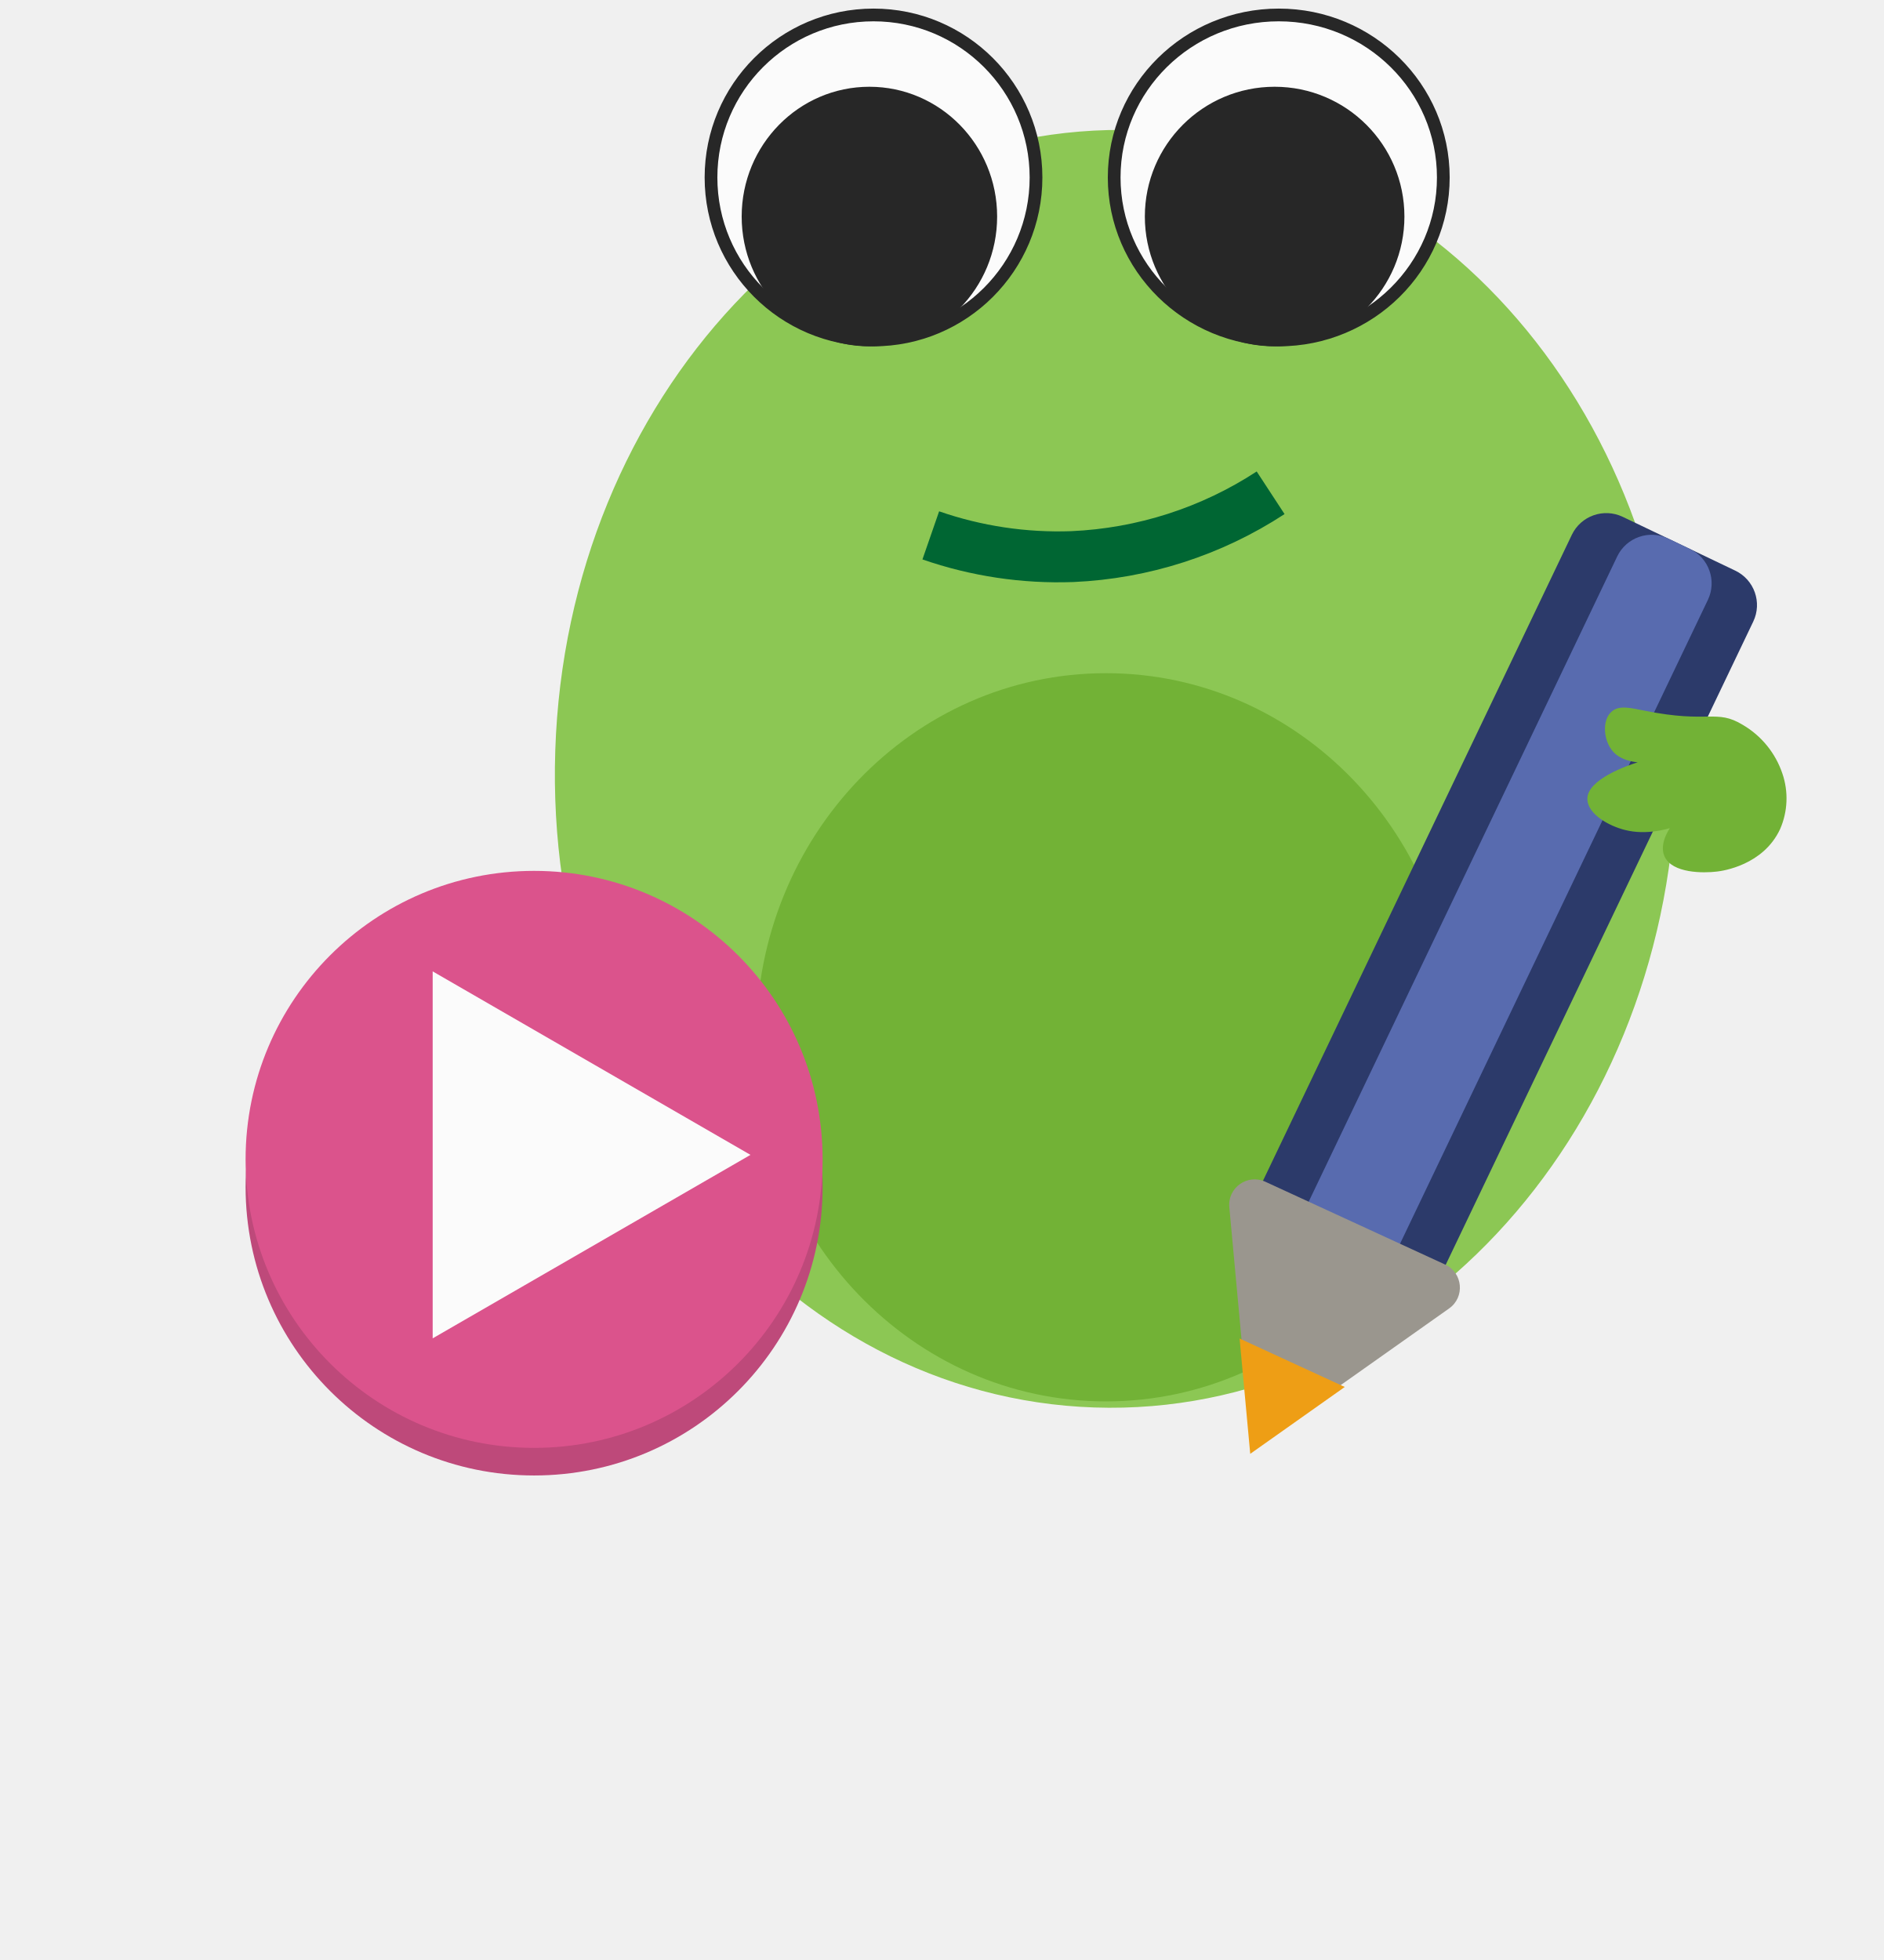
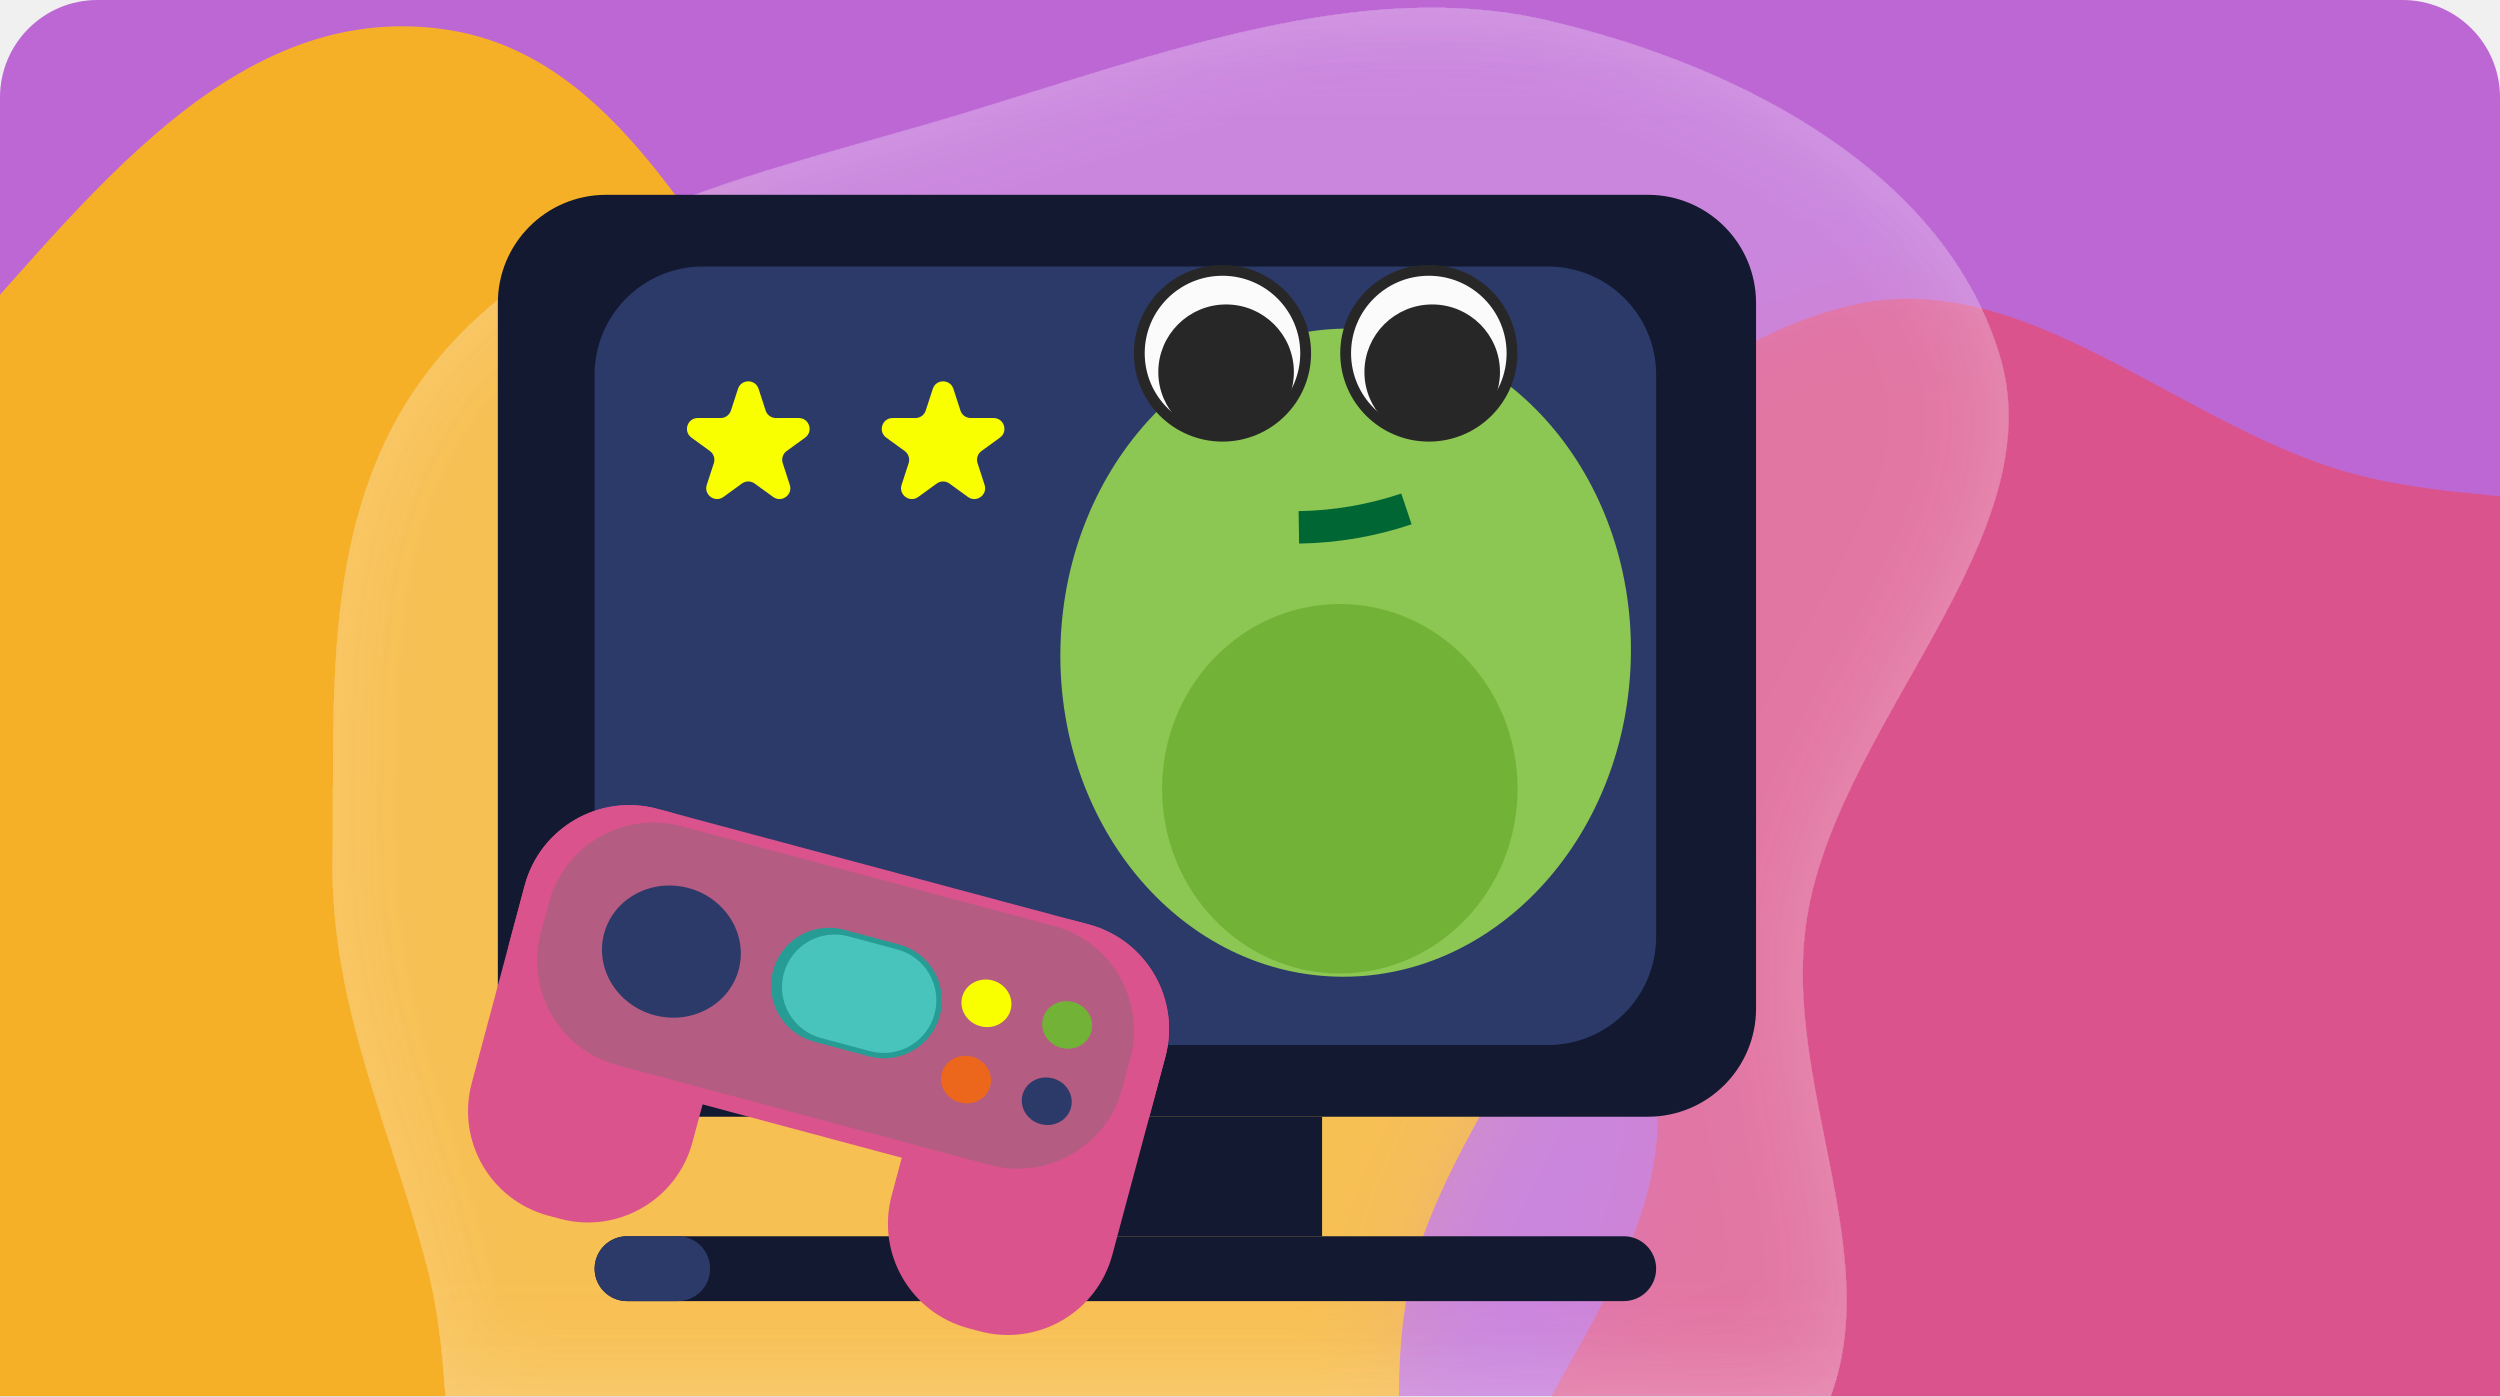
- <svg xmlns="http://www.w3.org/2000/svg" width="148" height="154" viewBox="0 0 148 154" fill="none">
-   <path d="M131.677 61.869C132.597 34.156 113.631 11.036 89.317 10.23C65.003 9.423 44.547 31.235 43.628 58.948C42.709 86.662 61.674 109.781 85.988 110.588C110.302 111.394 130.758 89.582 131.677 61.869Z" fill="#8CC754" />
-   <path d="M73.131 42.065C76.703 43.304 80.473 43.869 84.25 43.733C89.8 43.49 95.183 41.758 99.832 38.718" stroke="#006633" stroke-width="4" stroke-miterlimit="10" />
-   <path d="M68.631 26.712C75.683 26.712 81.399 20.995 81.399 13.944C81.399 6.892 75.683 1.175 68.631 1.175C61.58 1.175 55.863 6.892 55.863 13.944C55.863 20.995 61.58 26.712 68.631 26.712Z" fill="#FBFBFB" stroke="#272727" stroke-miterlimit="10" />
-   <path d="M68.308 26.712C73.575 26.712 77.844 22.37 77.844 17.014C77.844 11.659 73.575 7.317 68.308 7.317C63.042 7.317 58.773 11.659 58.773 17.014C58.773 22.37 63.042 26.712 68.308 26.712Z" fill="#272727" stroke="#272727" stroke-miterlimit="10" />
-   <path d="M100.47 26.712C107.611 26.712 113.4 20.995 113.4 13.944C113.4 6.892 107.611 1.175 100.47 1.175C93.329 1.175 87.54 6.892 87.54 13.944C87.54 20.995 93.329 26.712 100.47 26.712Z" fill="#FBFBFB" stroke="#272727" stroke-miterlimit="10" />
-   <path d="M86.895 110.109C102.069 110.109 114.371 97.301 114.371 81.501C114.371 65.702 102.069 52.894 86.895 52.894C71.72 52.894 59.419 65.702 59.419 81.501C59.419 97.301 71.72 110.109 86.895 110.109Z" fill="#72B236" />
-   <path d="M100.147 26.712C105.503 26.712 109.844 22.37 109.844 17.014C109.844 11.659 105.503 7.317 100.147 7.317C94.791 7.317 90.45 11.659 90.45 17.014C90.45 22.37 94.791 26.712 100.147 26.712Z" fill="#272727" stroke="#272727" stroke-miterlimit="10" />
-   <rect x="124.792" y="39.315" width="15.8" height="66.584" rx="3" transform="rotate(25.5534 124.792 39.3145)" fill="#2C3A6A" />
-   <rect x="128.355" y="41.018" width="7.9" height="66.584" rx="3" transform="rotate(25.5534 128.355 41.0183)" fill="#586BAF" />
-   <path d="M96.587 94.85C96.445 93.317 98.017 92.205 99.415 92.85L113.54 99.355C114.938 99.999 115.115 101.916 113.858 102.805L101.161 111.784C99.904 112.673 98.156 111.868 98.015 110.335L96.587 94.85Z" fill="#9A968E" />
-   <path d="M97.394 105.17L105.658 108.976L98.23 114.23L97.394 105.17Z" fill="#EE9E15" />
-   <circle cx="41.964" cy="93.262" r="22.668" fill="#BE497A" />
-   <circle cx="41.964" cy="91.094" r="22.668" fill="#DB538C" />
-   <path d="M33.995 76.323L58.965 90.74L33.995 105.156L33.995 76.323Z" fill="#FBFBFB" />
-   <path d="M129.203 55.965C134.301 56.991 134.806 55.808 136.875 57.066C138.308 57.908 139.39 59.239 139.921 60.815C140.401 62.212 140.339 63.739 139.747 65.093C138.456 67.866 135.328 68.305 134.897 68.354C133.83 68.487 131.43 68.495 130.883 67.212C130.445 66.178 131.471 64.878 131.545 64.787C131.908 64.357 132.352 64.002 132.852 63.743C133.352 63.485 133.898 63.328 134.459 63.281C134.517 63.438 130.933 65.904 127.714 65.093C126.464 64.787 124.883 63.885 124.842 62.801C124.792 61.402 127.747 60.252 129.294 59.846C130.208 59.625 131.138 59.478 132.075 59.408C132.075 59.408 128.235 60.55 126.828 58.969C126.1 58.142 126.001 56.627 126.696 56.015C127.225 55.518 128.111 55.75 129.203 55.965Z" fill="#72B236" stroke="#72B236" stroke-width="0.25" stroke-miterlimit="10" />
+ <svg xmlns="http://www.w3.org/2000/svg" width="231" height="129" viewBox="0 0 231 129" fill="none">
+   <g clip-path="url(#clip0)">
+     <path d="M231 9C231 4.029 226.971 0 222 0H-1C-5.971 0 -10 4.029 -10 9V135H231V9Z" fill="#BD67D5" />
+     <path fill-rule="evenodd" clip-rule="evenodd" d="M216.435 43.494C200.741 38.803 186.795 24.477 171.015 28.226C154.965 32.04 142.166 46.654 138.522 62.006C135.101 76.417 153.182 88.618 153.158 103.461C153.128 122.18 129.931 139.014 138.369 156.102C146.335 172.233 170.763 179.068 189.006 176.055C206.526 173.162 209.672 148.398 225.894 141.649C242.247 134.845 267.259 152.06 278.404 138.86C288.904 126.423 271.248 108.413 267.248 92.668C263.869 79.37 266.955 63.687 256.81 53.869C246.739 44.123 230.078 47.572 216.435 43.494Z" fill="#DB538C" />
+     <path fill-rule="evenodd" clip-rule="evenodd" d="M-7.183 35.117C-20.732 49.193 -35.734 63.886 -37.011 84.261C-38.268 104.318 -27.268 124.639 -13.834 141.261C-2.044 155.85 15.928 161.834 32.483 170.248C48.356 178.316 63.638 189.764 80.598 189.258C98.187 188.733 115.462 181.218 125.184 167.484C134.385 154.484 126.974 135.442 130.079 119.353C133.623 100.99 154.825 84.196 144.578 66.986C134.204 49.559 106.067 60.801 88.832 50.071C69.525 38.05 63.158 6.15 41.432 2.766C20.427 -0.506 6.603 20.794 -7.183 35.117Z" fill="#F6B028" />
+     <g filter="url(#filter0_bi)">
+       <path fill-rule="evenodd" clip-rule="evenodd" d="M39.45 116.993C44.095 134.786 37.077 160.181 54.038 168.723C70.61 177.071 92.412 159.521 112.11 153.59C130.604 148.021 153.897 150.035 165.7 135.102C177.574 120.078 163.809 101.56 167.097 84.017C170.418 66.305 189.634 49.476 184.827 33.059C179.891 16.203 161.365 6.201 143.053 1.904C125.777 -2.15 107.027 5.018 88.833 10.536C71.59 15.765 52.133 19.338 40.649 32.962C29.416 46.287 30.961 63.651 30.736 79.457C30.544 92.952 36.131 104.278 39.45 116.993Z" fill="white" fill-opacity="0.2" />
+     </g>
+     <rect x="46" y="18" width="116.259" height="85.186" rx="10" fill="#131930" />
+     <rect x="54.942" y="24.626" width="98.085" height="71.935" rx="10" fill="#2C3A6A" />
+     <rect x="86.388" y="103.186" width="35.772" height="11.043" fill="#131930" />
+     <rect x="86.388" y="103.186" width="9.808" height="11.043" fill="#2C3A6A" />
+     <rect x="54.942" y="114.228" width="98.085" height="5.995" rx="2.997" fill="#131930" />
+     <rect x="54.942" y="114.228" width="10.674" height="5.995" rx="2.997" fill="#2C3A6A" />
+     <path d="M150.678 61.178C151.228 44.647 139.881 30.857 125.333 30.375C110.785 29.894 98.546 42.905 97.996 59.435C97.446 75.966 108.793 89.756 123.341 90.237C137.889 90.719 150.128 77.708 150.678 61.178Z" fill="#8CC754" />
+     <path d="M112.957 40.304C117.202 40.304 120.643 36.874 120.643 32.642C120.643 28.41 117.202 24.98 112.957 24.98C108.713 24.98 105.271 28.41 105.271 32.642C105.271 36.874 108.713 40.304 112.957 40.304Z" fill="#FBFBFB" stroke="#272727" stroke-miterlimit="10" />
+     <path d="M113.29 40.122C116.473 40.122 119.054 37.55 119.054 34.377C119.054 31.204 116.473 28.631 113.29 28.631C110.108 28.631 107.527 31.204 107.527 34.377C107.527 37.55 110.108 40.122 113.29 40.122Z" fill="#272727" stroke="#272727" stroke-miterlimit="10" />
+     <path d="M132.024 40.304C136.269 40.304 139.71 36.874 139.71 32.642C139.71 28.41 136.269 24.98 132.024 24.98C127.779 24.98 124.338 28.41 124.338 32.642C124.338 36.874 127.779 40.304 132.024 40.304Z" fill="#FBFBFB" stroke="#272727" stroke-miterlimit="10" />
+     <path d="M123.801 89.951C132.872 89.951 140.226 82.308 140.226 72.881C140.226 63.453 132.872 55.811 123.801 55.811C114.73 55.811 107.377 63.453 107.377 72.881C107.377 82.308 114.73 89.951 123.801 89.951Z" fill="#72B236" />
+     <path d="M132.336 40.122C135.519 40.122 138.099 37.55 138.099 34.377C138.099 31.204 135.519 28.631 132.336 28.631C129.153 28.631 126.573 31.204 126.573 34.377C126.573 37.55 129.153 40.122 132.336 40.122Z" fill="#272727" stroke="#272727" stroke-miterlimit="10" />
+     <path d="M120.015 48.727C123.397 48.677 126.751 48.102 129.956 47.024" stroke="#006633" stroke-width="3" stroke-miterlimit="10" />
+     <path d="M68.191 35.927C68.49 35.006 69.793 35.006 70.093 35.927L70.745 37.935C70.879 38.347 71.263 38.626 71.696 38.626H73.807C74.776 38.626 75.179 39.865 74.395 40.435L72.687 41.676C72.337 41.93 72.19 42.382 72.324 42.794L72.976 44.801C73.275 45.723 72.221 46.489 71.437 45.919L69.729 44.678C69.379 44.424 68.904 44.424 68.554 44.678L66.846 45.919C66.062 46.489 65.008 45.723 65.307 44.801L65.96 42.794C66.093 42.382 65.947 41.93 65.596 41.676L63.888 40.435C63.105 39.865 63.507 38.626 64.476 38.626H66.587C67.02 38.626 67.404 38.347 67.538 37.935L68.191 35.927Z" fill="#FAFF00" />
+     <path d="M86.191 35.927C86.49 35.006 87.793 35.006 88.093 35.927L88.745 37.935C88.879 38.347 89.263 38.626 89.696 38.626H91.807C92.776 38.626 93.179 39.865 92.395 40.435L90.687 41.676C90.337 41.93 90.19 42.382 90.324 42.794L90.976 44.801C91.275 45.723 90.221 46.489 89.437 45.919L87.729 44.678C87.379 44.424 86.904 44.424 86.554 44.678L84.846 45.919C84.062 46.489 83.008 45.723 83.307 44.801L83.96 42.794C84.093 42.382 83.947 41.93 83.596 41.676L81.888 40.435C81.105 39.865 81.507 38.626 82.476 38.626H84.587C85.02 38.626 85.404 38.347 85.538 37.935L86.191 35.927Z" fill="#FAFF00" />
+     <rect x="41" y="109.738" width="38.917" height="21.114" rx="10" transform="rotate(-75 41 109.738)" fill="#DB538C" />
+     <rect x="79.799" y="120.135" width="38.917" height="21.114" rx="10" transform="rotate(-75 79.7988 120.135)" fill="#DB538C" />
+     <rect x="51.072" y="72.148" width="61.281" height="25.296" rx="10" transform="rotate(15 51.0723 72.1479)" fill="#DB538C" />
+     <rect x="53.308" y="73.754" width="55.617" height="22.863" rx="10" transform="rotate(15 53.3076 73.754)" fill="#B45C81" />
+     <ellipse cx="62.038" cy="87.928" rx="6.437" ry="6.081" transform="rotate(15 62.0385 87.9284)" fill="#2C3A6A" />
+     <ellipse cx="91.147" cy="92.706" rx="2.317" ry="2.189" transform="rotate(15 91.1469 92.7064)" fill="#FAFF00" />
+     <ellipse cx="98.608" cy="94.706" rx="2.317" ry="2.189" transform="rotate(15 98.6079 94.7056)" fill="#72B236" />
+     <ellipse cx="96.72" cy="101.754" rx="2.317" ry="2.189" transform="rotate(15 96.7197 101.754)" fill="#2C3A6A" />
+     <ellipse cx="89.258" cy="99.754" rx="2.317" ry="2.189" transform="rotate(15 89.2583 99.7544)" fill="#EC671C" />
+     <rect x="72.814" y="84.521" width="15.964" height="10.702" rx="5.351" transform="rotate(15 72.814 84.5206)" fill="#269C95" />
+     <rect x="73.683" y="85.257" width="14.419" height="9.729" rx="4.865" transform="rotate(15 73.6831 85.2571)" fill="#5DDAD2" fill-opacity="0.64" />
+   </g>
+   <defs>
+     <filter id="filter0_bi" x="-22" y="-42" width="258" height="247.143" filterUnits="userSpaceOnUse" color-interpolation-filters="sRGB">
+       <feFlood flood-opacity="0" result="BackgroundImageFix" />
+       <feGaussianBlur in="BackgroundImage" stdDeviation="5" />
+       <feComposite in2="SourceAlpha" operator="in" result="effect1_backgroundBlur" />
+       <feBlend mode="normal" in="SourceGraphic" in2="effect1_backgroundBlur" result="shape" />
+       <feColorMatrix in="SourceAlpha" type="matrix" values="0 0 0 0 0 0 0 0 0 0 0 0 0 0 0 0 0 0 127 0" result="hardAlpha" />
+       <feOffset />
+       <feGaussianBlur stdDeviation="5" />
+       <feComposite in2="hardAlpha" operator="arithmetic" k2="-1" k3="1" />
+       <feColorMatrix type="matrix" values="0 0 0 0 1 0 0 0 0 1 0 0 0 0 1 0 0 0 0.2 0" />
+       <feBlend mode="normal" in2="shape" result="effect2_innerShadow" />
+     </filter>
+     <clipPath id="clip0">
+       <path d="M231 0H9C4.029 0 0 4.029 0 9V129H231V0Z" fill="white" />
+     </clipPath>
+   </defs>
</svg>
